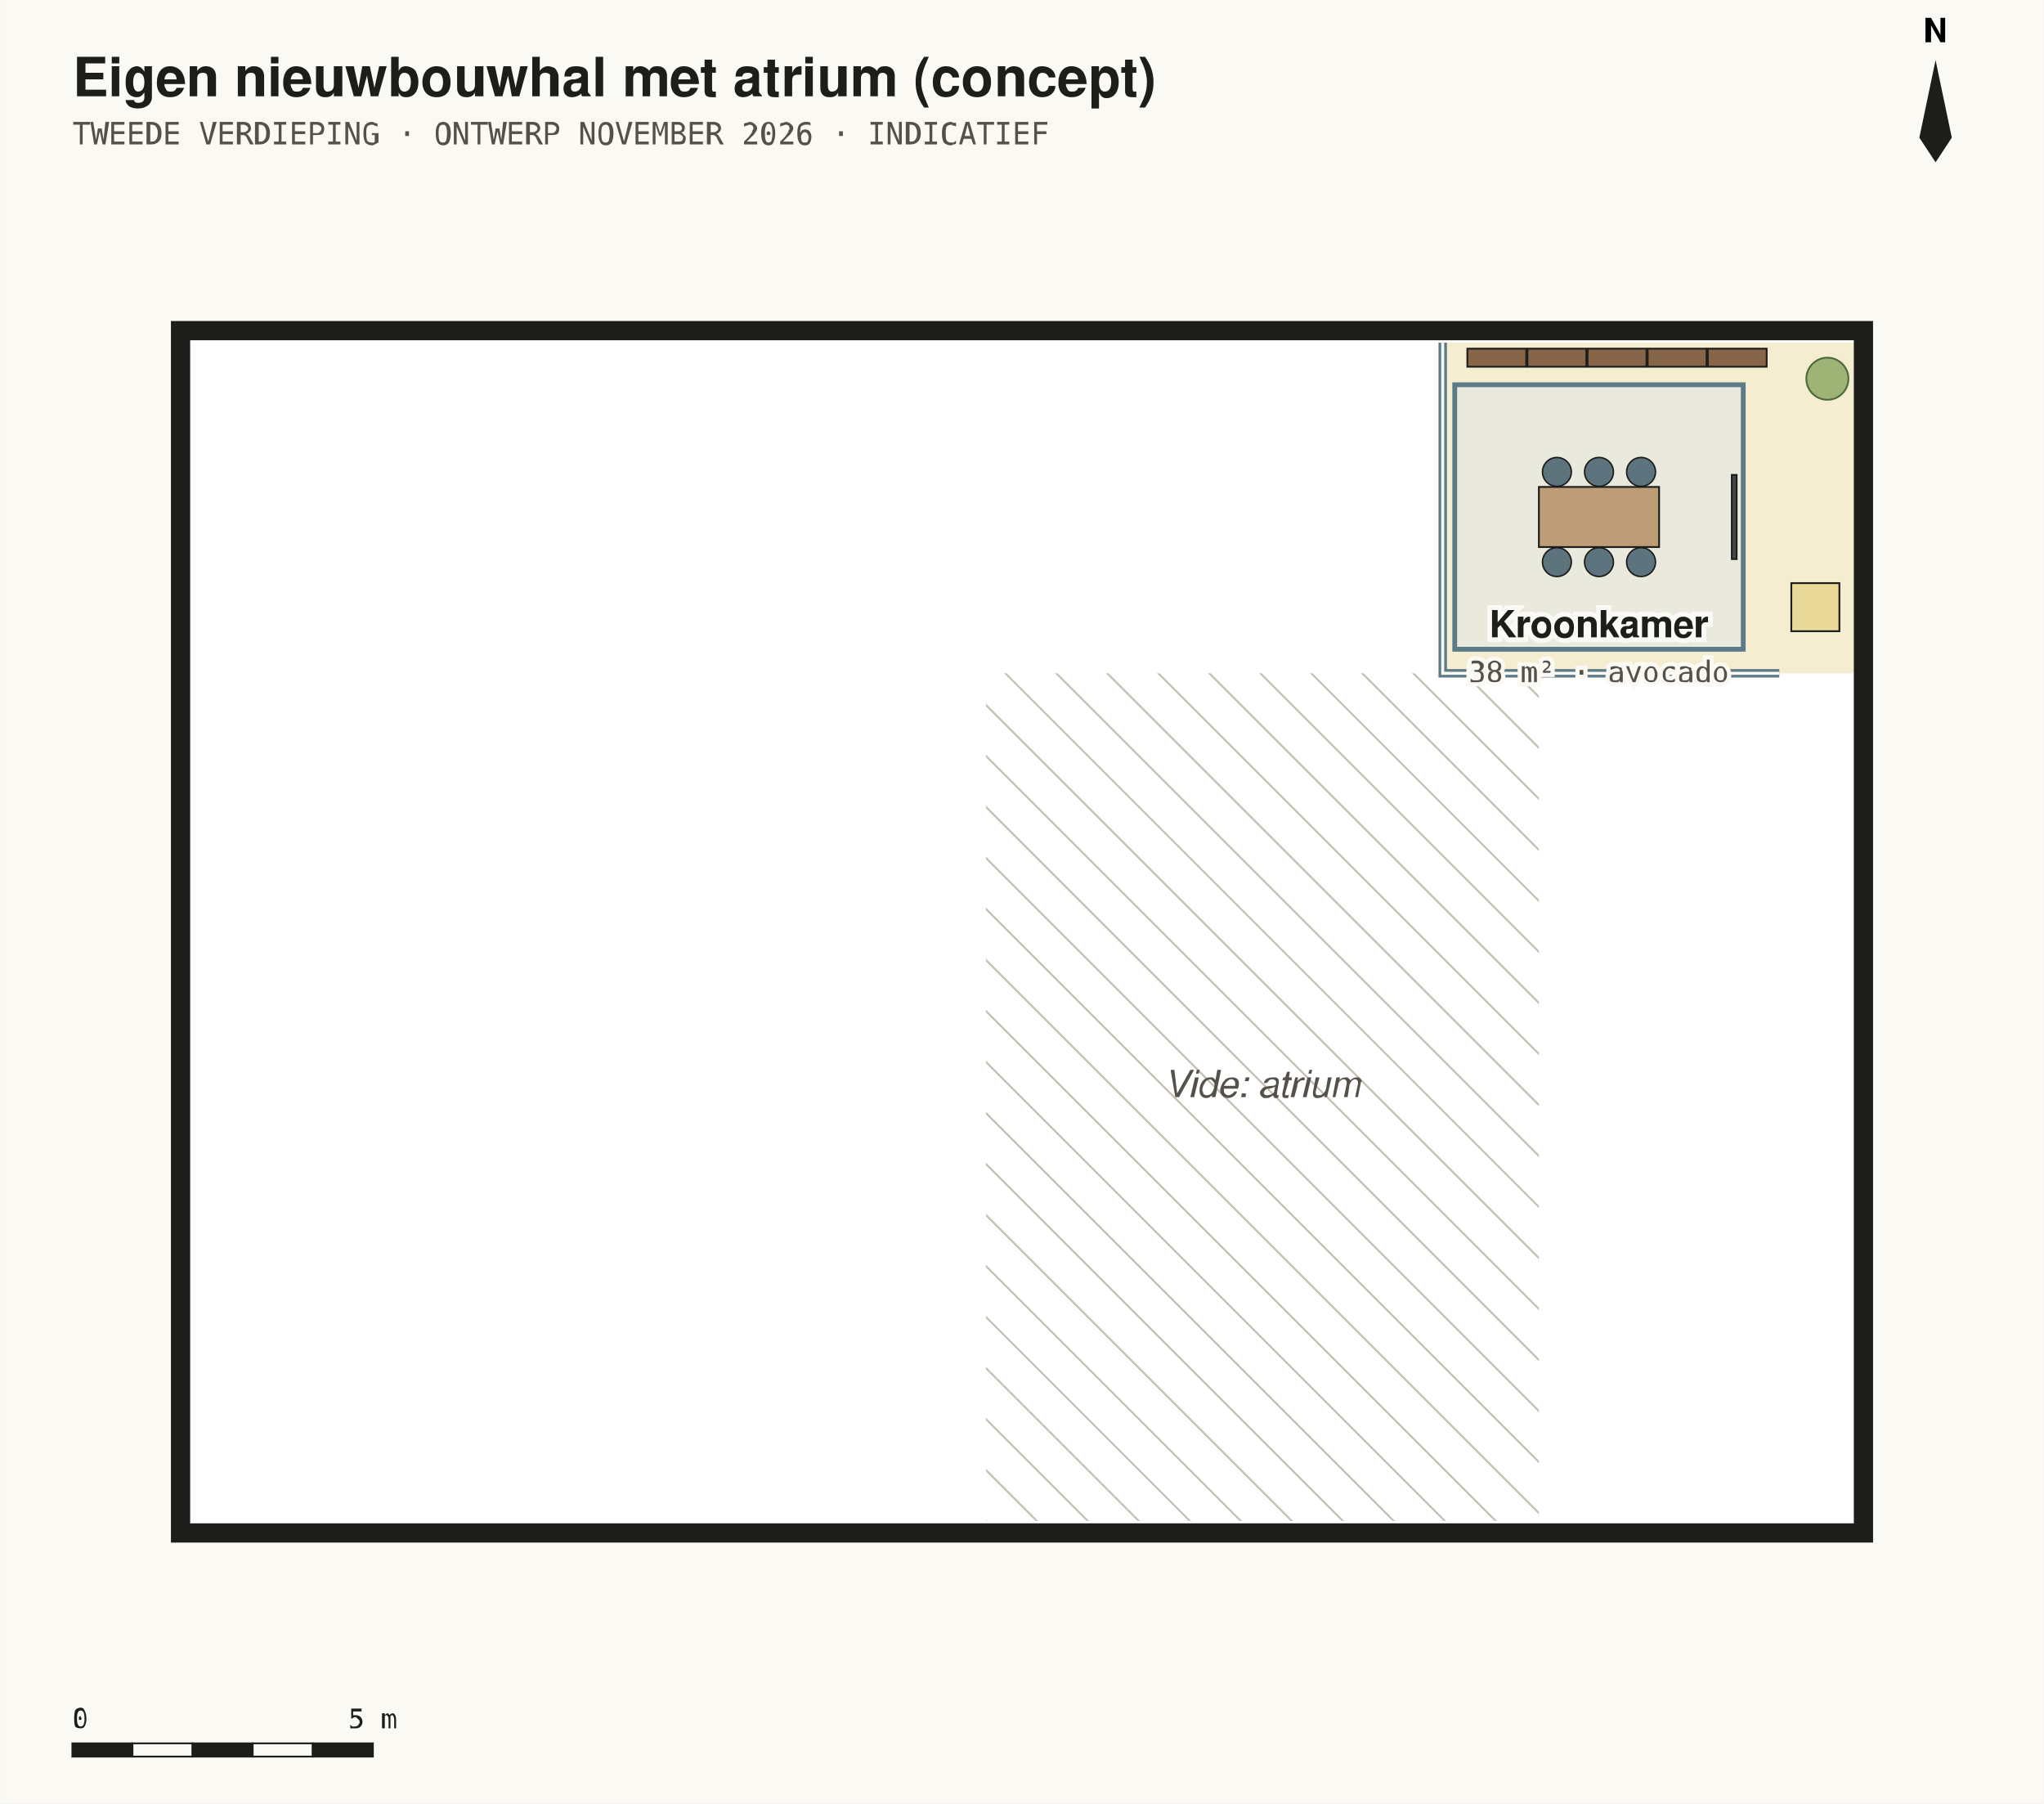
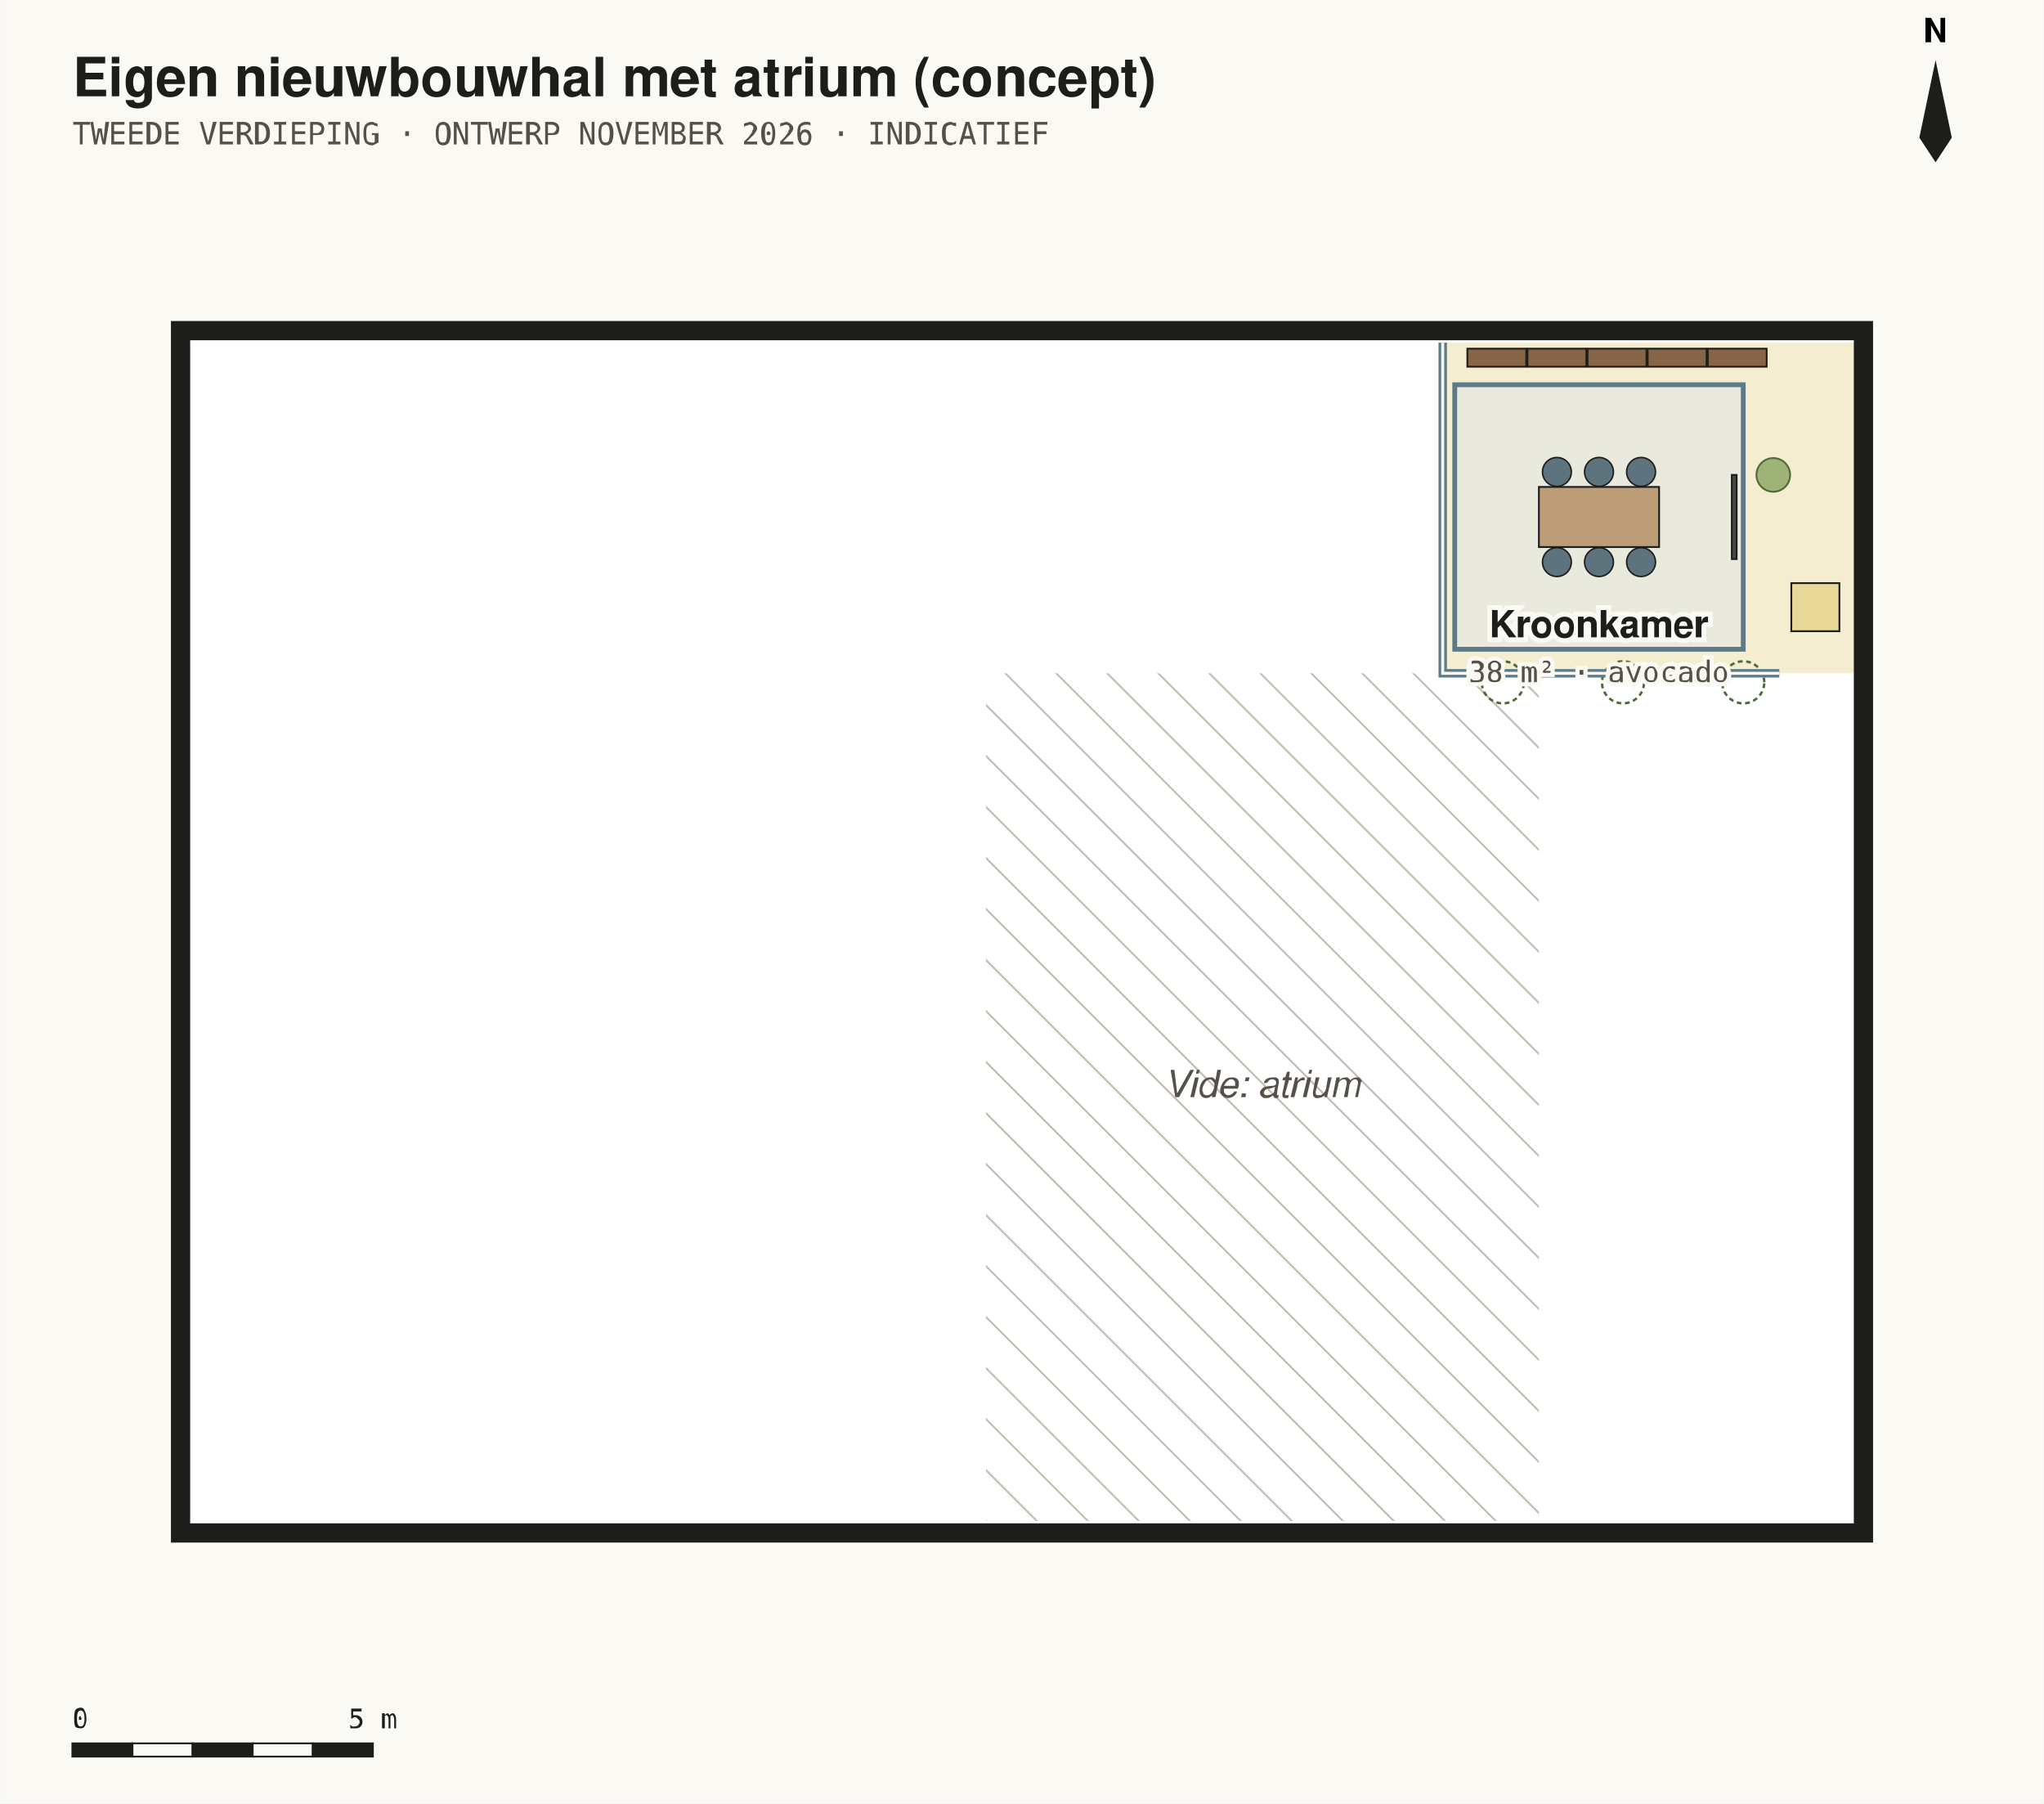
<svg xmlns="http://www.w3.org/2000/svg" viewBox="-3.00 -25.50 34.00 30.00" width="1400" height="1235" font-family="Work Sans, Helvetica, Arial, sans-serif" role="img" aria-label="Plattegrond Eigen nieuwbouwhal met atrium (concept)">
  <rect x="-3.00" y="-25.50" width="34.00" height="30.00" fill="#fbf9f4" />
  <g transform="scale(1,-1)">
    <polygon points="0.00,0.00 28.00,0.00 28.00,20.00 0.00,20.00 0.00,0.00" fill="#ffffff" />
    <polygon points="21.00,14.30 28.00,14.30 28.00,19.80 21.00,19.80" fill="#e5d48c" fill-opacity="0.42" />
    <defs>
      <pattern id="arc" width="0.6" height="0.6" patternUnits="userSpaceOnUse" patternTransform="rotate(45)">
        <line x1="0" y1="0" x2="0" y2="0.6" stroke="#b9b3a6" stroke-width="0.06" />
      </pattern>
    </defs>
    <polygon points="13.40,0.20 22.60,0.20 22.60,14.30 13.40,14.30" fill="url(#arc)" />
    <rect x="21.20" y="14.70" width="4.80" height="4.40" transform="rotate(0.0 23.60 16.90)" fill="#dfe8ec" fill-opacity="0.5" stroke="#5c7a88" stroke-width="0.08" />
    <rect x="22.60" y="16.40" width="2.00" height="1.00" transform="rotate(0.0 23.60 16.90)" fill="#b08a5e" fill-opacity="0.8" stroke="#1d1d1b" stroke-width="0.03" />
    <rect x="25.81" y="16.20" width="0.08" height="1.40" transform="rotate(0.0 25.85 16.90)" fill="#1f2022" fill-opacity="0.8" stroke="#1d1d1b" stroke-width="0.03" />
    <rect x="21.41" y="19.40" width="0.98" height="0.30" transform="rotate(0.0 21.90 19.55)" fill="#6b4428" fill-opacity="0.8" stroke="#1d1d1b" stroke-width="0.03" />
    <rect x="22.41" y="19.40" width="0.98" height="0.30" transform="rotate(0.0 22.90 19.55)" fill="#6b4428" fill-opacity="0.8" stroke="#1d1d1b" stroke-width="0.03" />
    <rect x="23.41" y="19.40" width="0.98" height="0.30" transform="rotate(0.0 23.90 19.55)" fill="#6b4428" fill-opacity="0.8" stroke="#1d1d1b" stroke-width="0.03" />
    <rect x="24.41" y="19.40" width="0.98" height="0.30" transform="rotate(0.0 24.90 19.55)" fill="#6b4428" fill-opacity="0.8" stroke="#1d1d1b" stroke-width="0.03" />
    <rect x="25.41" y="19.40" width="0.98" height="0.30" transform="rotate(0.0 25.90 19.55)" fill="#6b4428" fill-opacity="0.8" stroke="#1d1d1b" stroke-width="0.03" />
    <rect x="26.80" y="15.00" width="0.80" height="0.80" transform="rotate(0.0 27.20 15.40)" fill="#e5d48c" fill-opacity="0.8" stroke="#1d1d1b" stroke-width="0.03" />
    <circle cx="22.90" cy="16.15" r="0.24" fill="#44606f" fill-opacity="0.85" stroke="#1d1d1b" stroke-width="0.025" />
    <circle cx="22.90" cy="17.65" r="0.24" fill="#44606f" fill-opacity="0.85" stroke="#1d1d1b" stroke-width="0.025" />
    <circle cx="23.60" cy="16.15" r="0.24" fill="#44606f" fill-opacity="0.85" stroke="#1d1d1b" stroke-width="0.025" />
    <circle cx="23.60" cy="17.65" r="0.24" fill="#44606f" fill-opacity="0.85" stroke="#1d1d1b" stroke-width="0.025" />
    <circle cx="24.30" cy="16.15" r="0.24" fill="#44606f" fill-opacity="0.85" stroke="#1d1d1b" stroke-width="0.025" />
    <circle cx="24.30" cy="17.65" r="0.24" fill="#44606f" fill-opacity="0.85" stroke="#1d1d1b" stroke-width="0.025" />
-     <circle cx="27.40" cy="19.20" r="0.35" fill="#7d9a52" fill-opacity="0.7" stroke="#4d6a3a" stroke-width="0.03" />
+     <circle cx="26.50" cy="17.60" r="0.28" fill="#7d9a52" fill-opacity="0.7" stroke="#4d6a3a" stroke-width="0.03" />
+     <circle cx="22.00" cy="14.15" r="0.35" fill="none" stroke="#4d6a3a" stroke-width="0.04" stroke-dasharray="0.08 0.06" />
+     <circle cx="24.00" cy="14.15" r="0.35" fill="none" stroke="#4d6a3a" stroke-width="0.04" stroke-dasharray="0.08 0.06" />
+     <circle cx="26.00" cy="14.15" r="0.35" fill="none" stroke="#4d6a3a" stroke-width="0.04" stroke-dasharray="0.08 0.06" />
    <polyline points="21.00,19.80 21.00,14.30 26.60,14.30" fill="none" stroke="#5c7a88" stroke-width="0.14" />
    <polyline points="21.00,19.80 21.00,14.30 26.60,14.30" fill="none" stroke="#fbf9f4" stroke-width="0.05" />
    <polygon points="0.00,0.00 28.00,0.00 28.00,20.00 0.00,20.00 0.00,0.00" fill="none" stroke="#1d1d1b" stroke-width="0.32" stroke-linejoin="miter" />
  </g>
  <text x="18.00" y="-7.25" font-size="0.62" text-anchor="middle" fill="#55514a" font-style="italic">Vide: atrium</text>
  <text x="23.60" y="-14.90" font-size="0.62" font-weight="600" text-anchor="middle" fill="#1d1d1b" paint-order="stroke" stroke="#fbf9f4" stroke-width="0.16">Kroonkamer</text>
  <text x="23.60" y="-14.15" font-size="0.48" font-family="Space Mono, ui-monospace, monospace" text-anchor="middle" fill="#55514a" paint-order="stroke" stroke="#fbf9f4" stroke-width="0.14">38 m² · avocado</text>
  <rect x="-1.80" y="3.50" width="1" height="0.22" fill="#1d1d1b" stroke="#1d1d1b" stroke-width="0.03" />
  <rect x="-0.80" y="3.50" width="1" height="0.22" fill="#fbf9f4" stroke="#1d1d1b" stroke-width="0.03" />
  <rect x="0.20" y="3.50" width="1" height="0.22" fill="#1d1d1b" stroke="#1d1d1b" stroke-width="0.03" />
  <rect x="1.20" y="3.50" width="1" height="0.22" fill="#fbf9f4" stroke="#1d1d1b" stroke-width="0.03" />
  <rect x="2.20" y="3.50" width="1" height="0.22" fill="#1d1d1b" stroke="#1d1d1b" stroke-width="0.03" />
  <text x="-1.80" y="3.25" font-size="0.45" font-family="Space Mono, ui-monospace, monospace" fill="#1d1d1b">0</text>
  <text x="3.20" y="3.25" font-size="0.45" font-family="Space Mono, ui-monospace, monospace" fill="#1d1d1b" text-anchor="middle">5 m</text>
  <polygon points="29.20,-24.50 29.47,-23.21 29.20,-22.80 28.93,-23.21" fill="#1d1d1b" />
  <text x="29.20" y="-24.80" font-size="0.55" font-weight="600" text-anchor="middle">N</text>
  <text x="-1.80" y="-23.90" font-size="0.9" font-weight="600" fill="#1d1d1b">Eigen nieuwbouwhal met atrium (concept)</text>
  <text x="-1.80" y="-23.10" font-size="0.5" font-family="Space Mono, ui-monospace, monospace" fill="#55514a">TWEEDE VERDIEPING · ONTWERP NOVEMBER 2026 · INDICATIEF</text>
</svg>
